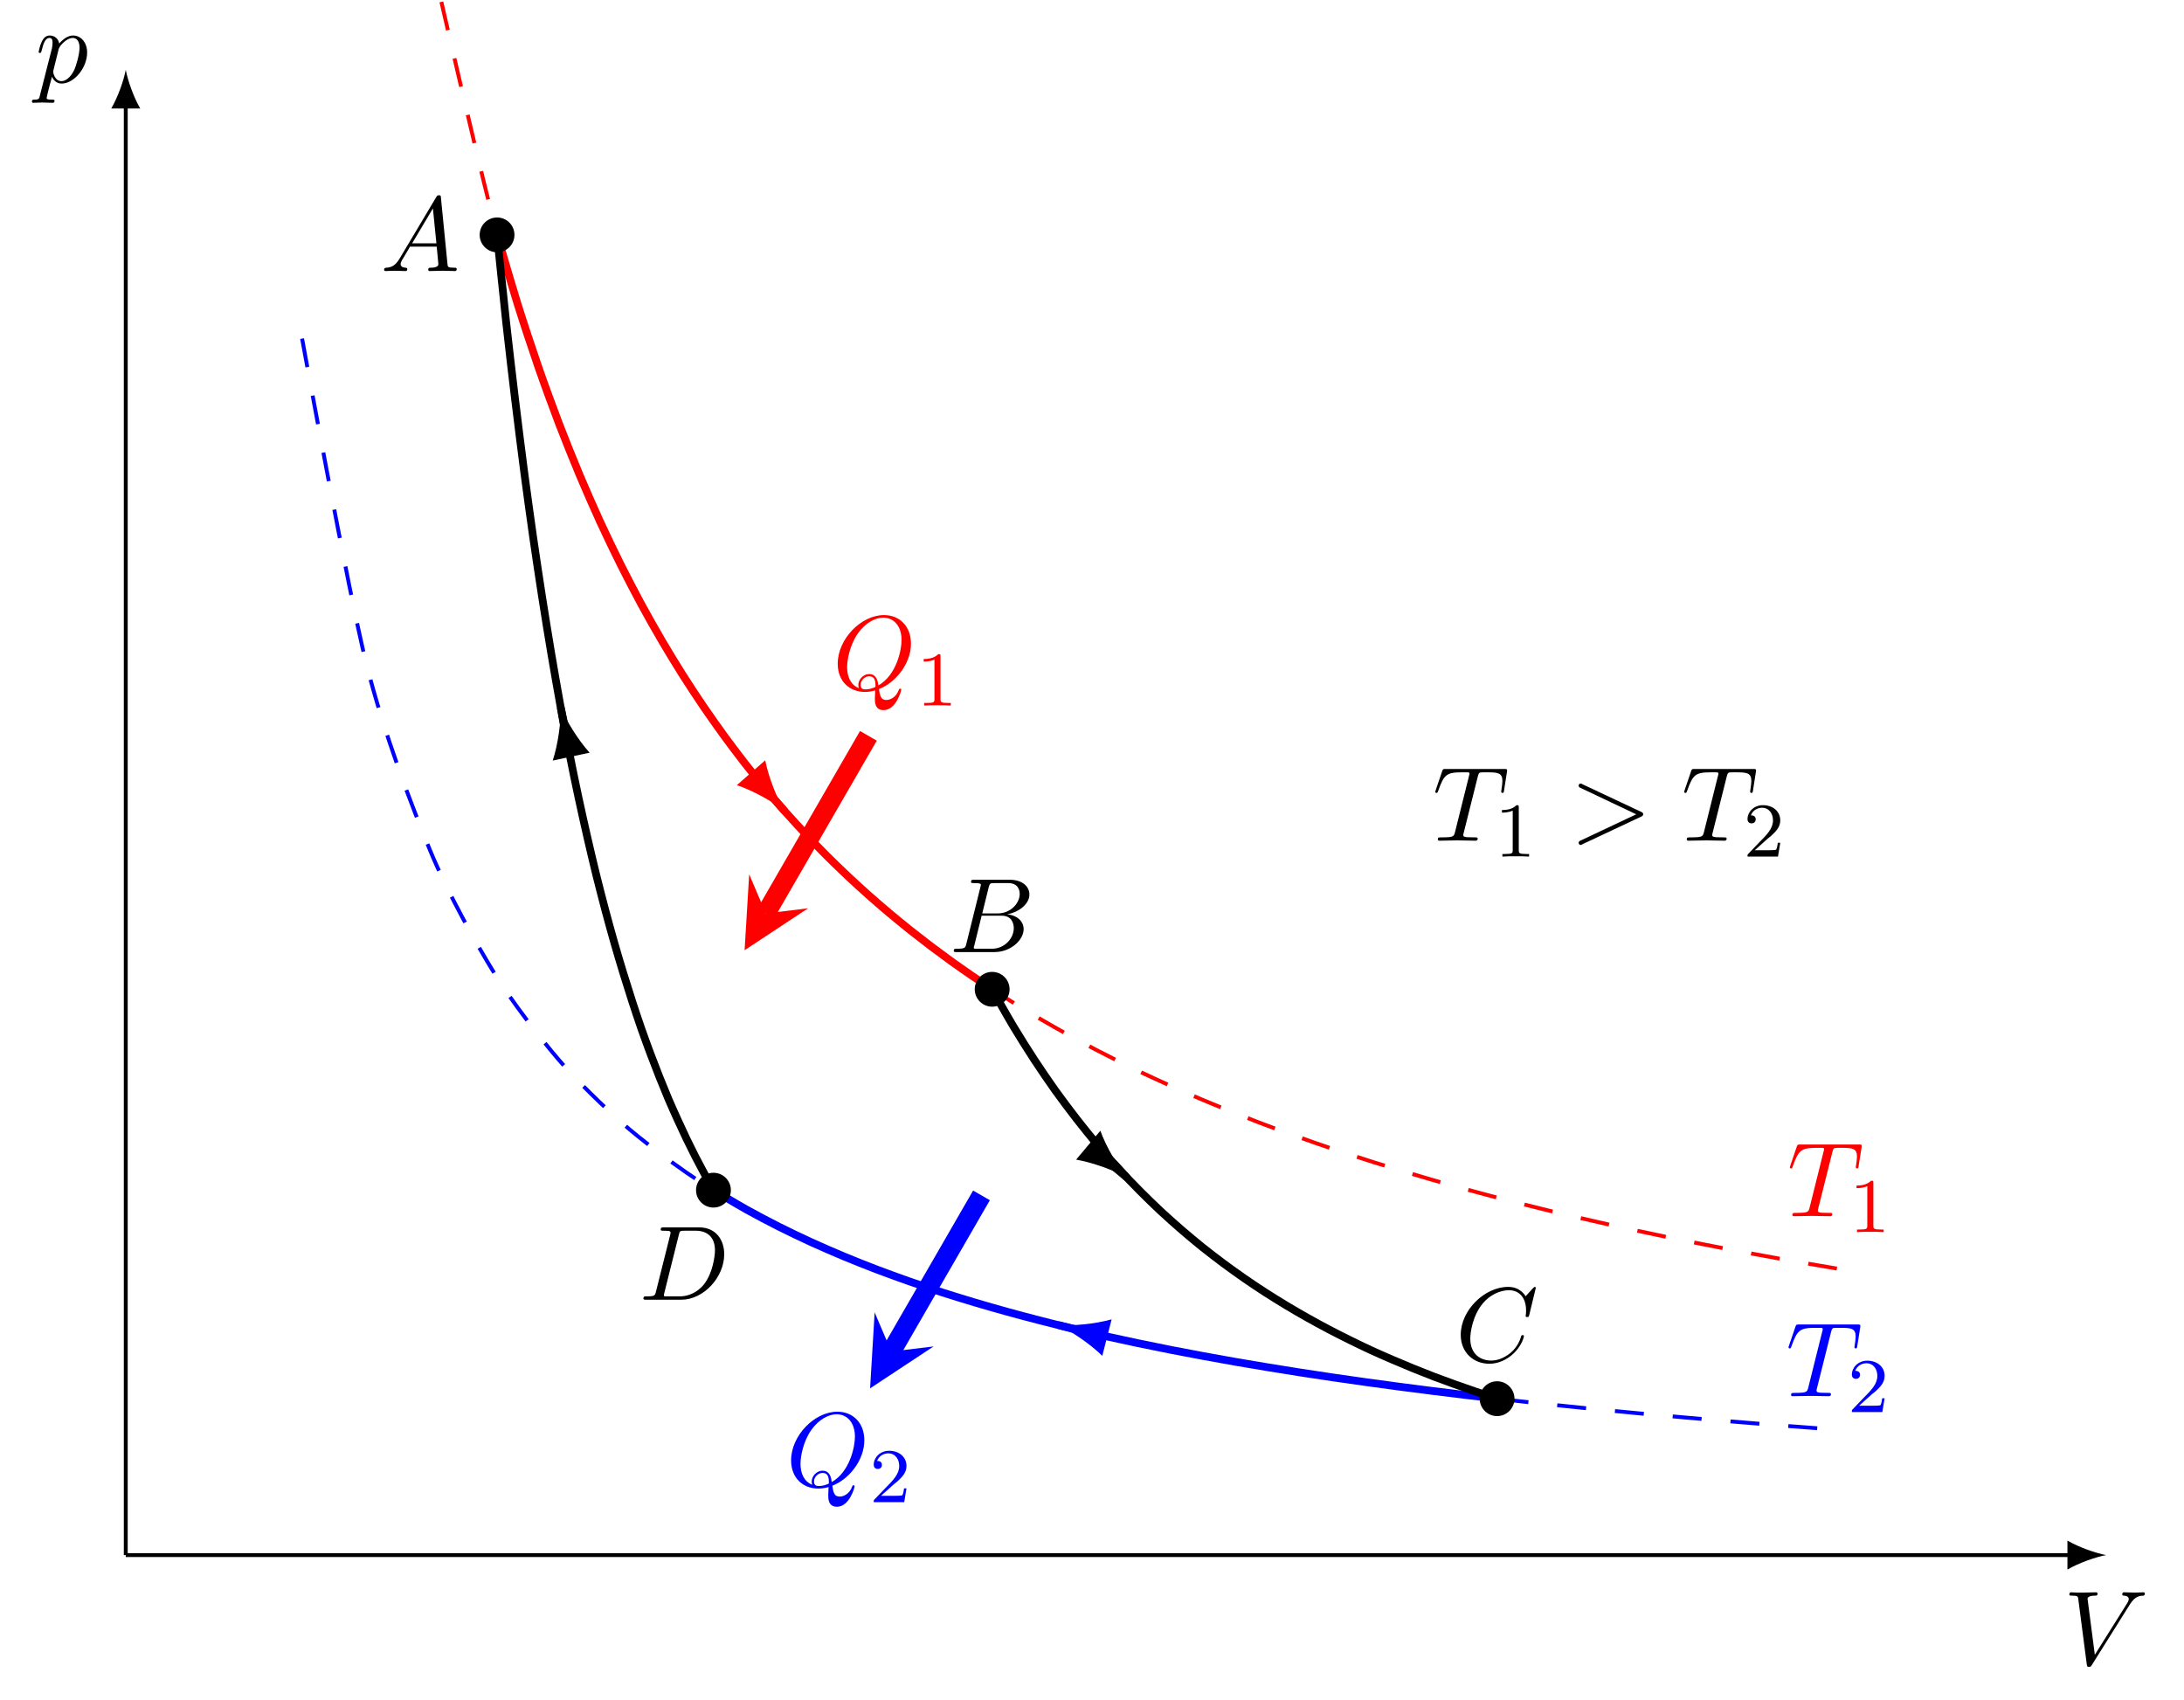
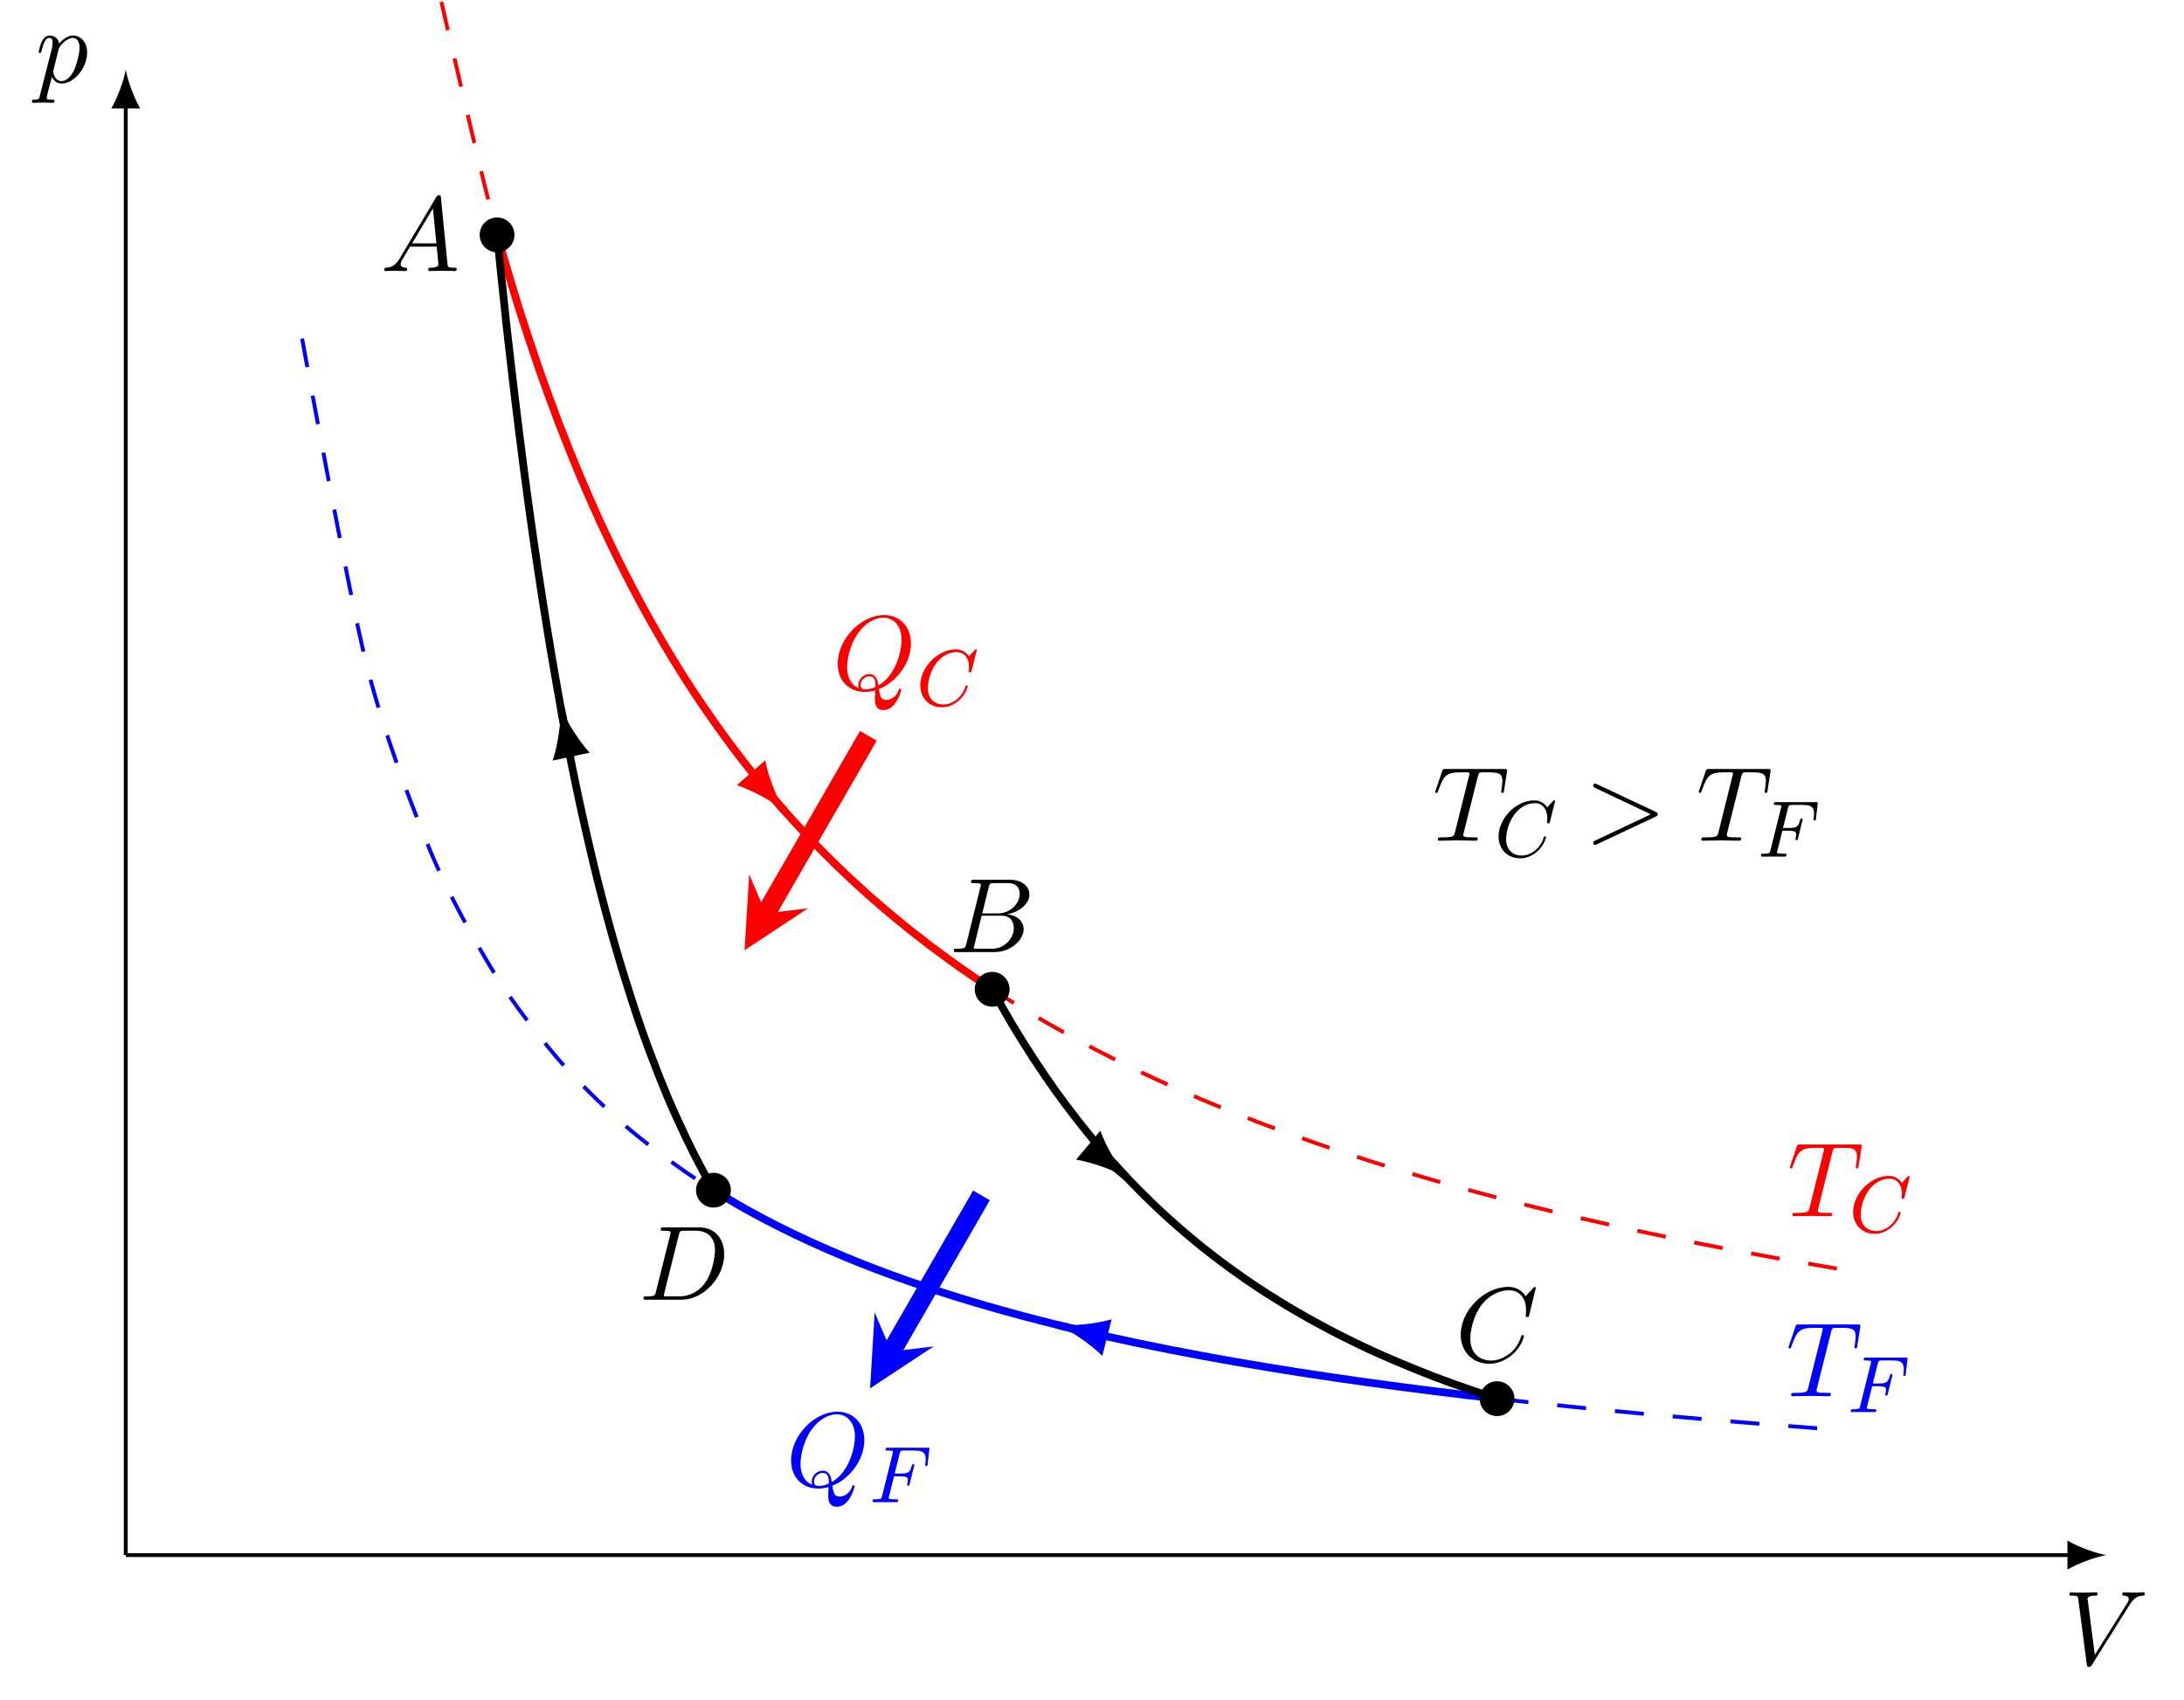
<svg xmlns="http://www.w3.org/2000/svg" xmlns:xlink="http://www.w3.org/1999/xlink" width="225.083pt" height="175.195pt" viewBox="0 0 225.083 175.195" version="1.1">
  <defs>
    <g>
      <symbol overflow="visible" id="glyph0-0">
        <path style="stroke:none;" d="" />
      </symbol>
      <symbol overflow="visible" id="glyph0-1">
        <path style="stroke:none;" d="M 8.391 -7.312 C 8.391 -7.406 8.328 -7.453 8.25 -7.453 C 7.969 -7.453 7.641 -7.422 7.344 -7.422 C 6.984 -7.422 6.625 -7.453 6.266 -7.453 C 6.203 -7.453 6.062 -7.453 6.062 -7.234 C 6.062 -7.125 6.156 -7.109 6.234 -7.109 C 6.531 -7.094 6.734 -6.984 6.734 -6.75 C 6.734 -6.594 6.578 -6.344 6.578 -6.344 L 3.234 -1.016 L 2.484 -6.781 C 2.484 -6.969 2.734 -7.109 3.234 -7.109 C 3.391 -7.109 3.516 -7.109 3.516 -7.328 C 3.516 -7.422 3.422 -7.453 3.359 -7.453 C 2.922 -7.453 2.453 -7.422 2 -7.422 C 1.812 -7.422 1.609 -7.422 1.406 -7.422 C 1.203 -7.422 1 -7.453 0.812 -7.453 C 0.734 -7.453 0.609 -7.453 0.609 -7.234 C 0.609 -7.109 0.703 -7.109 0.891 -7.109 C 1.5 -7.109 1.5 -7.016 1.531 -6.734 L 2.406 -0.016 C 2.438 0.203 2.469 0.234 2.625 0.234 C 2.797 0.234 2.828 0.188 2.922 0.047 L 6.844 -6.203 C 7.391 -7.062 7.844 -7.094 8.25 -7.109 C 8.375 -7.125 8.391 -7.312 8.391 -7.312 Z M 8.391 -7.312 " />
      </symbol>
      <symbol overflow="visible" id="glyph0-2">
        <path style="stroke:none;" d="M 5.344 -3.078 C 5.344 -4.094 4.719 -4.828 3.891 -4.828 C 3.344 -4.828 2.828 -4.422 2.469 -4 C 2.359 -4.594 1.891 -4.828 1.484 -4.828 C 0.984 -4.828 0.781 -4.391 0.672 -4.203 C 0.484 -3.828 0.344 -3.172 0.344 -3.141 C 0.344 -3.031 0.469 -3.031 0.469 -3.031 C 0.578 -3.031 0.594 -3.047 0.656 -3.281 C 0.844 -4.062 1.062 -4.578 1.453 -4.578 C 1.641 -4.578 1.781 -4.5 1.781 -4.078 C 1.781 -3.828 1.75 -3.703 1.719 -3.516 L 0.484 1.328 C 0.406 1.703 0.375 1.781 -0.094 1.781 C -0.234 1.781 -0.344 1.781 -0.344 1.984 C -0.344 2.078 -0.297 2.109 -0.203 2.109 C 0.094 2.109 0.406 2.078 0.703 2.078 C 1.062 2.078 1.438 2.109 1.781 2.109 C 1.844 2.109 1.984 2.109 1.984 1.891 C 1.984 1.781 1.875 1.781 1.719 1.781 C 1.172 1.781 1.172 1.703 1.172 1.609 C 1.172 1.469 1.641 -0.312 1.719 -0.578 C 1.859 -0.266 2.156 0.125 2.719 0.125 C 3.984 0.125 5.344 -1.469 5.344 -3.078 Z M 4 -1.25 C 3.625 -0.484 3.109 -0.125 2.703 -0.125 C 1.984 -0.125 1.844 -1.031 1.844 -1.094 C 1.844 -1.094 1.844 -1.141 1.875 -1.266 L 2.406 -3.406 C 2.484 -3.703 2.781 -4 2.984 -4.172 C 3.359 -4.5 3.672 -4.578 3.859 -4.578 C 4.297 -4.578 4.562 -4.203 4.562 -3.562 C 4.562 -2.906 4.203 -1.656 4 -1.25 Z M 4 -1.25 " />
      </symbol>
      <symbol overflow="visible" id="glyph0-3">
        <path style="stroke:none;" d="M 7.359 -5.188 L 7.656 -7.078 C 7.672 -7.125 7.672 -7.234 7.672 -7.266 C 7.672 -7.391 7.562 -7.391 7.391 -7.391 L 1.328 -7.391 C 1.062 -7.391 1.062 -7.375 0.984 -7.172 L 0.328 -5.25 C 0.312 -5.219 0.266 -5.047 0.266 -5.047 C 0.266 -4.984 0.312 -4.922 0.391 -4.922 C 0.5 -4.922 0.516 -4.984 0.578 -5.156 C 1.172 -6.844 1.453 -7.047 3.062 -7.047 L 3.484 -7.047 C 3.797 -7.047 3.797 -7 3.797 -6.922 C 3.797 -6.844 3.766 -6.719 3.75 -6.688 L 2.297 -0.859 C 2.188 -0.453 2.156 -0.344 1 -0.344 C 0.594 -0.344 0.531 -0.344 0.531 -0.125 C 0.531 0 0.656 0 0.719 0 C 1.016 0 1.312 -0.016 1.609 -0.016 L 2.547 -0.031 L 3.453 -0.016 C 3.766 -0.016 4.094 0 4.391 0 C 4.5 0 4.641 0 4.641 -0.219 C 4.641 -0.344 4.547 -0.344 4.266 -0.344 C 3.984 -0.344 3.844 -0.344 3.562 -0.359 C 3.25 -0.391 3.156 -0.422 3.156 -0.594 C 3.156 -0.594 3.156 -0.672 3.203 -0.828 L 4.656 -6.625 C 4.734 -6.922 4.781 -6.984 4.906 -7.031 C 5 -7.047 5.359 -7.047 5.594 -7.047 C 6.703 -7.047 7.188 -7 7.188 -6.156 C 7.188 -5.984 7.141 -5.562 7.094 -5.281 C 7.094 -5.234 7.062 -5.109 7.062 -5.078 C 7.062 -5 7.094 -4.922 7.203 -4.922 C 7.312 -4.922 7.344 -5.016 7.359 -5.188 Z M 7.359 -5.188 " />
      </symbol>
      <symbol overflow="visible" id="glyph0-4">
        <path style="stroke:none;" d="M 7.859 -0.219 C 7.859 -0.344 7.75 -0.344 7.609 -0.344 C 6.938 -0.344 6.938 -0.422 6.906 -0.734 L 6.234 -7.547 C 6.219 -7.766 6.219 -7.812 6.031 -7.812 C 5.859 -7.812 5.812 -7.734 5.75 -7.625 L 1.953 -1.25 C 1.516 -0.531 1.094 -0.375 0.609 -0.344 C 0.484 -0.328 0.375 -0.328 0.375 -0.125 C 0.375 -0.047 0.438 0 0.531 0 C 0.812 0 1.156 -0.031 1.469 -0.031 C 1.828 -0.031 2.203 0 2.547 0 C 2.625 0 2.766 0 2.766 -0.203 C 2.766 -0.328 2.656 -0.344 2.578 -0.344 C 2.328 -0.359 2.078 -0.453 2.078 -0.719 C 2.078 -0.844 2.141 -0.969 2.219 -1.125 C 2.297 -1.25 2.312 -1.25 3.047 -2.516 L 5.797 -2.516 C 5.812 -2.297 5.969 -0.812 5.969 -0.703 C 5.969 -0.375 5.406 -0.344 5.188 -0.344 C 5.031 -0.344 4.922 -0.344 4.922 -0.125 C 4.922 0 5.078 0 5.078 0 C 5.516 0 5.984 -0.031 6.438 -0.031 C 6.703 -0.031 7.391 0 7.672 0 C 7.734 0 7.859 0 7.859 -0.219 Z M 5.766 -2.859 L 3.266 -2.859 L 5.406 -6.453 Z M 5.766 -2.859 " />
      </symbol>
      <symbol overflow="visible" id="glyph0-5">
        <path style="stroke:none;" d="M 7.656 -2.359 C 7.656 -3.141 7.031 -3.781 5.969 -3.891 C 7.094 -4.094 8.25 -4.906 8.25 -5.938 C 8.25 -6.75 7.531 -7.453 6.219 -7.453 L 2.547 -7.453 C 2.344 -7.453 2.234 -7.453 2.234 -7.234 C 2.234 -7.109 2.328 -7.109 2.547 -7.109 C 2.547 -7.109 2.766 -7.109 2.953 -7.094 C 3.156 -7.062 3.25 -7.062 3.25 -6.922 C 3.25 -6.875 3.234 -6.844 3.203 -6.703 L 1.75 -0.844 C 1.641 -0.422 1.609 -0.344 0.75 -0.344 C 0.562 -0.344 0.453 -0.344 0.453 -0.125 C 0.453 0 0.562 0 0.75 0 L 4.641 0 C 6.375 0 7.656 -1.281 7.656 -2.359 Z M 7.25 -5.984 C 7.25 -5.031 6.312 -3.984 4.984 -3.984 L 3.391 -3.984 L 4.062 -6.703 C 4.172 -7.078 4.188 -7.109 4.656 -7.109 L 6.062 -7.109 C 7.031 -7.109 7.25 -6.469 7.25 -5.984 Z M 6.641 -2.469 C 6.641 -1.391 5.672 -0.344 4.391 -0.344 L 2.906 -0.344 C 2.75 -0.344 2.719 -0.344 2.656 -0.344 C 2.547 -0.359 2.516 -0.375 2.516 -0.453 C 2.516 -0.484 2.516 -0.516 2.578 -0.703 L 3.328 -3.75 L 5.391 -3.75 C 6.438 -3.75 6.641 -2.938 6.641 -2.469 Z M 6.641 -2.469 " />
      </symbol>
      <symbol overflow="visible" id="glyph0-6">
        <path style="stroke:none;" d="M 7.062 -2.625 C 7.062 -2.719 6.922 -2.719 6.922 -2.719 C 6.859 -2.719 6.812 -2.703 6.781 -2.625 C 6.688 -2.297 6.438 -1.531 5.688 -0.891 C 4.922 -0.281 4.25 -0.094 3.672 -0.094 C 2.688 -0.094 1.531 -0.672 1.531 -2.359 C 1.531 -2.984 1.766 -4.75 2.859 -6.031 C 3.516 -6.812 4.547 -7.344 5.516 -7.344 C 6.625 -7.344 7.281 -6.516 7.281 -5.25 C 7.281 -4.812 7.234 -4.797 7.234 -4.688 C 7.234 -4.578 7.359 -4.578 7.406 -4.578 C 7.547 -4.578 7.547 -4.609 7.609 -4.797 L 8.281 -7.578 C 8.281 -7.609 8.266 -7.688 8.172 -7.688 C 8.141 -7.688 8.125 -7.672 8 -7.562 L 7.234 -6.719 C 7.141 -6.875 6.641 -7.688 5.438 -7.688 C 3 -7.688 0.547 -5.281 0.547 -2.75 C 0.547 -0.953 1.828 0.234 3.5 0.234 C 4.453 0.234 5.281 -0.203 5.859 -0.703 C 6.875 -1.594 7.062 -2.578 7.062 -2.625 Z M 7.062 -2.625 " />
      </symbol>
      <symbol overflow="visible" id="glyph0-7">
        <path style="stroke:none;" d="M 8.766 -4.688 C 8.766 -6.234 7.844 -7.453 6.203 -7.453 L 2.547 -7.453 C 2.328 -7.453 2.219 -7.453 2.219 -7.234 C 2.219 -7.109 2.312 -7.109 2.531 -7.109 C 2.672 -7.109 2.875 -7.094 3 -7.094 C 3.172 -7.062 3.234 -7.031 3.234 -6.922 C 3.234 -6.875 3.234 -6.844 3.203 -6.703 L 1.734 -0.844 C 1.625 -0.422 1.609 -0.344 0.734 -0.344 C 0.562 -0.344 0.438 -0.344 0.438 -0.125 C 0.438 0 0.531 0 0.734 0 L 4.359 0 C 6.625 0 8.766 -2.297 8.766 -4.688 Z M 7.812 -5.094 C 7.812 -4.562 7.609 -2.766 6.672 -1.578 C 6.359 -1.172 5.5 -0.344 4.156 -0.344 L 2.922 -0.344 C 2.766 -0.344 2.75 -0.344 2.688 -0.344 C 2.578 -0.359 2.547 -0.375 2.547 -0.453 C 2.547 -0.484 2.547 -0.516 2.594 -0.703 L 4.094 -6.703 C 4.188 -7.078 4.203 -7.109 4.672 -7.109 L 5.844 -7.109 C 6.922 -7.109 7.812 -6.531 7.812 -5.094 Z M 7.812 -5.094 " />
      </symbol>
      <symbol overflow="visible" id="glyph0-8">
        <path style="stroke:none;" d="M 7.078 0 C 7.078 -0.078 7 -0.109 6.953 -0.109 C 6.875 -0.109 6.844 -0.047 6.828 0.016 C 6.562 0.781 5.938 1.062 5.547 1.062 C 5.047 1.062 4.891 0.766 4.781 -0.062 C 6.469 -0.703 8.078 -2.656 8.078 -4.75 C 8.078 -6.516 6.922 -7.688 5.297 -7.688 C 2.938 -7.688 0.531 -5.219 0.531 -2.672 C 0.531 -0.859 1.75 0.234 3.328 0.234 C 3.594 0.234 3.969 0.203 4.391 0.078 C 4.359 0.75 4.359 0.781 4.359 0.922 C 4.359 1.266 4.359 2.109 5.25 2.109 C 6.547 2.109 7.078 0.125 7.078 0 Z M 7.109 -5.109 C 7.109 -4.016 6.547 -1.469 4.719 -0.438 C 4.672 -0.812 4.562 -1.609 3.766 -1.609 C 3.188 -1.609 2.656 -1.062 2.656 -0.5 C 2.656 -0.281 2.719 -0.156 2.719 -0.156 C 1.859 -0.484 1.5 -1.344 1.5 -2.328 C 1.5 -3.078 1.781 -4.625 2.609 -5.797 C 3.406 -6.922 4.422 -7.422 5.219 -7.422 C 6.312 -7.422 7.109 -6.562 7.109 -5.109 Z M 4.422 -0.453 C 4.422 -0.281 4.422 -0.266 4.312 -0.234 C 4.031 -0.109 3.703 -0.031 3.391 -0.031 C 3.234 -0.031 2.891 -0.031 2.891 -0.5 C 2.891 -0.938 3.297 -1.375 3.766 -1.375 C 4.219 -1.375 4.422 -1.109 4.422 -0.453 Z M 4.422 -0.453 " />
      </symbol>
      <symbol overflow="visible" id="glyph0-9">
        <path style="stroke:none;" d="M 7.562 -2.719 C 7.562 -2.859 7.484 -2.906 7.359 -2.969 L 1.312 -5.812 C 1.172 -5.891 1.156 -5.891 1.125 -5.891 C 1 -5.891 0.906 -5.797 0.906 -5.672 C 0.906 -5.578 0.953 -5.5 1.109 -5.438 L 6.844 -2.719 L 1.109 -0.016 C 0.953 0.047 0.906 0.125 0.906 0.219 C 0.906 0.344 1 0.438 1.125 0.438 C 1.156 0.438 1.172 0.438 1.312 0.359 L 7.359 -2.484 C 7.484 -2.547 7.562 -2.594 7.562 -2.719 Z M 7.562 -2.719 " />
      </symbol>
      <symbol overflow="visible" id="glyph1-0">
        <path style="stroke:none;" d="" />
      </symbol>
      <symbol overflow="visible" id="glyph1-1">
        <path style="stroke:none;" d="M 3.562 0 L 3.562 -0.266 L 3.281 -0.266 C 2.531 -0.266 2.5 -0.359 2.5 -0.656 L 2.5 -5.078 C 2.5 -5.297 2.484 -5.297 2.266 -5.297 C 1.938 -4.984 1.516 -4.797 0.766 -4.797 L 0.766 -4.531 C 0.984 -4.531 1.406 -4.531 1.875 -4.734 L 1.875 -0.656 C 1.875 -0.359 1.844 -0.266 1.094 -0.266 L 0.812 -0.266 L 0.812 0 C 1.141 -0.031 1.828 -0.031 2.188 -0.031 C 2.547 -0.031 3.234 -0.031 3.562 0 Z M 3.562 0 " />
      </symbol>
      <symbol overflow="visible" id="glyph1-2">
        <path style="stroke:none;" d="M 3.797 -1.422 L 3.547 -1.422 C 3.531 -1.266 3.469 -0.875 3.375 -0.719 C 3.328 -0.656 2.719 -0.656 2.594 -0.656 L 1.172 -0.656 L 2.25 -1.625 C 2.375 -1.75 2.703 -2.016 2.844 -2.125 C 3.328 -2.578 3.797 -3.016 3.797 -3.734 C 3.797 -4.688 3 -5.297 2.016 -5.297 C 1.047 -5.297 0.422 -4.578 0.422 -3.859 C 0.422 -3.469 0.734 -3.422 0.844 -3.422 C 1.016 -3.422 1.266 -3.531 1.266 -3.844 C 1.266 -4.25 0.859 -4.25 0.766 -4.25 C 1 -4.844 1.531 -5.031 1.922 -5.031 C 2.656 -5.031 3.047 -4.406 3.047 -3.734 C 3.047 -2.906 2.469 -2.297 1.516 -1.344 L 0.516 -0.297 C 0.422 -0.219 0.422 -0.203 0.422 0 L 3.562 0 Z M 3.797 -1.422 " />
      </symbol>
+       <symbol overflow="visible" id="glyph1-C">
+         <path style="stroke:none;" d="M1.2 -1.773Q1.2 -1.28 1.39 -0.905Q1.581 -0.53 1.944 -0.319Q2.307 -0.108 2.8 -0.108Q3.318 -0.108 3.797 -0.373Q4.277 -0.638 4.615 -1.081Q4.954 -1.524 5.079 -2.022Q5.095 -2.07 5.143 -2.07H5.243Q5.275 -2.07 5.295 -2.048Q5.316 -2.026 5.316 -1.998Q5.316 -1.99 5.308 -1.974Q5.167 -1.404 4.764 -0.905Q4.361 -0.405 3.799 -0.112Q3.237 0.181 2.644 0.181Q2.002 0.181 1.492 -0.108Q0.983 -0.397 0.7 -0.911Q0.417 -1.424 0.417 -2.07Q0.417 -2.76 0.726 -3.436Q1.035 -4.112 1.557 -4.64Q2.078 -5.167 2.746 -5.48Q3.414 -5.793 4.1 -5.793Q4.373 -5.793 4.622 -5.711Q4.87 -5.628 5.083 -5.46Q5.295 -5.291 5.432 -5.071L6.082 -5.777Q6.082 -5.793 6.122 -5.793H6.17Q6.202 -5.793 6.222 -5.765Q6.242 -5.737 6.242 -5.709L5.685 -3.49Q5.685 -3.434 5.62 -3.434H5.472Q5.408 -3.434 5.408 -3.526Q5.44 -3.707 5.44 -3.96Q5.44 -4.361 5.304 -4.716Q5.167 -5.071 4.88 -5.287Q4.593 -5.504 4.18 -5.504Q3.51 -5.504 2.953 -5.167Q2.395 -4.83 2.008 -4.283Q1.621 -3.735 1.41 -3.067Q1.2 -2.399 1.2 -1.773Z" />
+       </symbol>
+       <symbol overflow="visible" id="glyph1-F">
+         <path style="stroke:none;" d="M0.385 0.0Q0.305 0.0 0.305 -0.108Q0.309 -0.128 0.321 -0.179Q0.333 -0.229 0.355 -0.259Q0.377 -0.289 0.409 -0.289Q0.911 -0.289 1.107 -0.345Q1.216 -0.381 1.264 -0.566L2.391 -5.079Q2.407 -5.159 2.407 -5.191Q2.407 -5.279 2.307 -5.291Q2.154 -5.324 1.717 -5.324Q1.637 -5.324 1.637 -5.432Q1.641 -5.452 1.653 -5.502Q1.665 -5.552 1.687 -5.582Q1.709 -5.612 1.741 -5.612H6.082Q6.162 -5.612 6.162 -5.504L5.965 -3.803Q5.965 -3.779 5.937 -3.755Q5.909 -3.731 5.881 -3.731H5.809Q5.725 -3.731 5.725 -3.835Q5.777 -4.208 5.777 -4.445Q5.777 -4.854 5.6 -5.047Q5.424 -5.239 5.155 -5.281Q4.886 -5.324 4.413 -5.324H3.534Q3.31 -5.324 3.237 -5.285Q3.165 -5.247 3.105 -5.043L2.58 -2.949H3.197Q3.502 -2.949 3.691 -2.981Q3.879 -3.013 4.004 -3.105Q4.128 -3.197 4.21 -3.372Q4.293 -3.546 4.361 -3.835Q4.385 -3.911 4.445 -3.911H4.517Q4.601 -3.911 4.601 -3.803L4.1 -1.773Q4.064 -1.701 4.016 -1.701H3.944Q3.863 -1.701 3.863 -1.809Q3.883 -1.894 3.895 -1.95Q3.907 -2.006 3.925 -2.112Q3.944 -2.218 3.944 -2.299Q3.944 -2.535 3.735 -2.6Q3.526 -2.664 3.189 -2.664H2.515L1.982 -0.534Q1.962 -0.453 1.962 -0.453Q1.962 -0.357 2.022 -0.345Q2.235 -0.289 2.86 -0.289Q2.941 -0.289 2.941 -0.181Q2.913 -0.064 2.896 -0.032Q2.88 0.0 2.8 0.0Z" />
+       </symbol>
    </g>
  </defs>
  <g id="surface1">
    <path style="fill:none;stroke-width:0.399;stroke-linecap:butt;stroke-linejoin:miter;stroke:rgb(0%,0%,0%);stroke-opacity:1;stroke-miterlimit:10;" d="M 0.001 -0.001 L 200.509 -0.001 " transform="matrix(1,0,0,-1,12.96,160.269)" />
    <path style=" stroke:none;fill-rule:nonzero;fill:rgb(0%,0%,0%);fill-opacity:1;" d="M 217.055 160.27 C 215.992 160.07 214.266 159.473 213.07 158.773 L 213.07 161.762 C 214.266 161.066 215.992 160.469 217.055 160.27 " />
    <g style="fill:rgb(0%,0%,0%);fill-opacity:1;">
      <use xlink:href="#glyph0-1" x="212.659" y="171.559" />
    </g>
    <path style="fill:none;stroke-width:0.399;stroke-linecap:butt;stroke-linejoin:miter;stroke:rgb(0%,0%,0%);stroke-opacity:1;stroke-miterlimit:10;" d="M 0.001 -0.001 L 0.001 149.484 " transform="matrix(1,0,0,-1,12.96,160.269)" />
    <path style=" stroke:none;fill-rule:nonzero;fill:rgb(0%,0%,0%);fill-opacity:1;" d="M 12.961 7.199 C 12.762 8.262 12.164 9.988 11.465 11.184 L 14.453 11.184 C 13.758 9.988 13.16 8.262 12.961 7.199 " />
    <g style="fill:rgb(0%,0%,0%);fill-opacity:1;">
      <use xlink:href="#glyph0-2" x="3.636" y="8.487" />
    </g>
    <path style="fill:none;stroke-width:0.399;stroke-linecap:butt;stroke-linejoin:miter;stroke:rgb(100%,0%,0%);stroke-opacity:1;stroke-dasharray:2.989,2.989;stroke-miterlimit:10;" d="M 32.528 160.074 C 32.528 160.074 36.872 141.101 38.54 135.105 C 40.208 129.113 42.88 121.335 44.548 116.878 C 46.216 112.421 48.892 106.429 50.56 102.98 C 52.227 99.535 54.903 94.789 56.571 92.042 C 58.239 89.296 60.915 85.437 62.583 83.199 C 64.251 80.96 66.927 77.769 68.595 75.91 C 70.263 74.05 72.935 71.363 74.603 69.792 C 76.27 68.222 78.946 65.933 80.614 64.589 C 82.282 63.246 84.958 61.273 86.626 60.109 C 88.294 58.945 90.97 57.222 92.638 56.206 C 94.306 55.191 96.981 53.679 98.649 52.785 C 100.317 51.886 102.989 50.546 104.657 49.749 C 106.325 48.956 109.001 47.761 110.669 47.05 C 112.337 46.339 115.013 45.265 116.681 44.624 C 118.349 43.984 121.024 43.019 122.692 42.441 C 124.36 41.859 127.036 40.984 128.704 40.456 C 130.372 39.933 133.044 39.132 134.712 38.652 C 136.38 38.171 139.056 37.441 140.724 36.999 C 142.392 36.562 145.067 35.89 146.735 35.484 C 148.403 35.081 151.079 34.46 152.747 34.089 C 154.415 33.714 157.087 33.144 158.755 32.796 C 160.427 32.453 163.099 31.921 164.767 31.601 C 166.435 31.281 169.11 30.789 170.778 30.488 C 172.446 30.191 176.79 29.453 176.79 29.453 " transform="matrix(1,0,0,-1,12.96,160.269)" />
    <g style="fill:rgb(100%,0%,0%);fill-opacity:1;">
      <use xlink:href="#glyph0-3" x="184.193" y="125.345" />
    </g>
    <g style="fill:rgb(100%,0%,0%);fill-opacity:1;">
-       <use xlink:href="#glyph1-1" x="190.568" y="126.982" />
+       <use xlink:href="#glyph1-C" x="190.568" y="126.982" />
    </g>
    <path style="fill:none;stroke-width:0.399;stroke-linecap:butt;stroke-linejoin:miter;stroke:rgb(0%,0%,100%);stroke-opacity:1;stroke-dasharray:2.989,2.989;stroke-miterlimit:10;" d="M 18.173 125.374 C 18.173 125.374 22.942 99.265 24.774 91.945 C 26.606 84.621 29.544 77.035 31.376 72.601 C 33.212 68.164 36.149 62.96 37.981 59.976 C 39.813 56.992 42.751 53.242 44.583 51.097 C 46.415 48.949 49.356 46.124 51.188 44.503 C 53.02 42.882 55.958 40.683 57.79 39.417 C 59.622 38.152 62.563 36.394 64.395 35.374 C 66.228 34.359 69.165 32.921 70.997 32.085 C 72.829 31.249 75.77 30.054 77.603 29.355 C 79.435 28.656 82.372 27.644 84.204 27.054 C 86.036 26.46 88.978 25.593 90.81 25.085 C 92.642 24.578 95.579 23.828 97.411 23.386 C 99.243 22.945 102.181 22.289 104.017 21.902 C 105.849 21.511 108.786 20.937 110.618 20.593 C 112.45 20.249 115.388 19.738 117.22 19.433 C 119.056 19.128 121.993 18.671 123.825 18.398 C 125.657 18.124 128.595 17.71 130.427 17.464 C 132.263 17.218 135.2 16.847 137.032 16.624 C 138.864 16.402 141.802 16.062 143.634 15.859 C 145.466 15.656 148.407 15.347 150.239 15.164 C 152.071 14.976 155.009 14.695 156.841 14.523 C 158.673 14.355 161.614 14.093 163.446 13.937 C 165.278 13.781 168.216 13.542 170.048 13.398 C 171.88 13.253 176.653 12.894 176.653 12.894 " transform="matrix(1,0,0,-1,12.96,160.269)" />
    <g style="fill:rgb(0%,0%,100%);fill-opacity:1;">
      <use xlink:href="#glyph0-3" x="184.056" y="143.895" />
    </g>
    <g style="fill:rgb(0%,0%,100%);fill-opacity:1;">
-       <use xlink:href="#glyph1-2" x="190.431" y="145.531" />
+       <use xlink:href="#glyph1-F" x="190.431" y="145.531" />
    </g>
    <path style="fill:none;stroke-width:0.797;stroke-linecap:butt;stroke-linejoin:miter;stroke:rgb(100%,0%,0%);stroke-opacity:1;stroke-miterlimit:10;" d="M 38.267 136.062 C 38.267 136.062 39.806 130.789 40.395 128.902 C 40.985 127.015 41.931 124.16 42.52 122.457 C 43.11 120.753 44.056 118.171 44.645 116.624 C 45.235 115.082 46.181 112.734 46.77 111.328 C 47.36 109.917 48.306 107.773 48.895 106.484 C 49.485 105.199 50.435 103.23 51.024 102.046 C 51.614 100.867 52.56 99.054 53.149 97.964 C 53.739 96.878 54.685 95.203 55.274 94.199 C 55.864 93.191 56.81 91.644 57.399 90.71 C 57.989 89.777 58.938 88.339 59.528 87.472 C 60.118 86.605 61.063 85.265 61.653 84.457 C 62.243 83.648 63.188 82.394 63.778 81.64 C 64.368 80.882 65.313 79.714 65.903 79.007 C 66.493 78.3 67.438 77.203 68.028 76.539 C 68.618 75.874 69.567 74.843 70.157 74.218 C 70.747 73.593 71.692 72.624 72.282 72.035 C 72.872 71.445 73.817 70.535 74.407 69.98 C 74.997 69.421 75.942 68.558 76.532 68.035 C 77.122 67.507 78.071 66.691 78.661 66.195 C 79.251 65.699 80.196 64.925 80.786 64.453 C 81.376 63.984 82.321 63.249 82.911 62.8 C 83.501 62.355 84.446 61.656 85.036 61.23 C 85.626 60.804 86.571 60.144 87.161 59.738 C 87.751 59.331 89.29 58.316 89.29 58.316 " transform="matrix(1,0,0,-1,12.96,160.269)" />
    <path style="fill:none;stroke-width:0.797;stroke-linecap:butt;stroke-linejoin:miter;stroke:rgb(0%,0%,100%);stroke-opacity:1;stroke-miterlimit:10;" d="M 141.329 16.117 C 141.329 16.117 138.895 16.402 137.962 16.511 C 137.028 16.624 135.532 16.808 134.599 16.925 C 133.665 17.042 132.165 17.234 131.231 17.359 C 130.298 17.484 128.802 17.683 127.868 17.816 C 126.935 17.945 125.438 18.16 124.505 18.296 C 123.571 18.433 122.071 18.66 121.138 18.804 C 120.204 18.949 118.708 19.187 117.774 19.343 C 116.841 19.496 115.341 19.749 114.407 19.91 C 113.474 20.074 111.978 20.343 111.044 20.515 C 110.11 20.687 108.61 20.972 107.677 21.156 C 106.743 21.339 105.247 21.644 104.313 21.839 C 103.38 22.035 101.884 22.359 100.95 22.566 C 100.017 22.777 98.517 23.121 97.583 23.343 C 96.649 23.566 95.153 23.937 94.22 24.179 C 93.286 24.417 91.786 24.816 90.853 25.074 C 89.919 25.331 88.423 25.761 87.489 26.039 C 86.556 26.316 85.056 26.777 84.122 27.078 C 83.188 27.378 81.692 27.882 80.759 28.206 C 79.825 28.535 78.329 29.078 77.395 29.433 C 76.462 29.789 74.962 30.382 74.028 30.773 C 73.095 31.16 71.599 31.812 70.665 32.238 C 69.731 32.664 68.231 33.378 67.298 33.851 C 66.364 34.32 64.868 35.109 63.935 35.632 C 63.001 36.152 60.567 37.609 60.567 37.609 " transform="matrix(1,0,0,-1,12.96,160.269)" />
    <path style="fill:none;stroke-width:0.797;stroke-linecap:butt;stroke-linejoin:miter;stroke:rgb(0%,0%,0%);stroke-opacity:1;stroke-miterlimit:10;" d="M 38.267 136.062 C 38.267 136.062 38.938 129.48 39.196 127.128 C 39.454 124.773 39.868 121.242 40.126 119.097 C 40.384 116.953 40.798 113.648 41.056 111.679 C 41.313 109.71 41.727 106.714 41.985 104.914 C 42.243 103.113 42.657 100.367 42.915 98.71 C 43.173 97.05 43.587 94.496 43.845 92.964 C 44.102 91.433 44.513 89.089 44.77 87.671 C 45.032 86.253 45.442 84.058 45.7 82.746 C 45.958 81.433 46.372 79.421 46.63 78.214 C 46.888 77.003 47.302 75.148 47.56 74.023 C 47.817 72.894 48.231 71.148 48.489 70.101 C 48.747 69.054 49.161 67.453 49.419 66.484 C 49.677 65.511 50.091 64.007 50.349 63.105 C 50.606 62.203 51.02 60.82 51.278 59.976 C 51.536 59.132 51.95 57.816 52.208 57.023 C 52.466 56.23 52.876 54.999 53.134 54.261 C 53.392 53.523 53.806 52.39 54.063 51.703 C 54.321 51.011 54.735 49.941 54.993 49.292 C 55.251 48.644 55.665 47.628 55.923 47.019 C 56.181 46.414 56.595 45.492 56.852 44.925 C 57.11 44.355 57.524 43.46 57.782 42.925 C 58.04 42.386 58.454 41.55 58.712 41.046 C 58.97 40.542 59.384 39.765 59.642 39.289 C 59.899 38.812 60.567 37.617 60.567 37.617 " transform="matrix(1,0,0,-1,12.96,160.269)" />
    <path style="fill:none;stroke-width:0.797;stroke-linecap:butt;stroke-linejoin:miter;stroke:rgb(0%,0%,0%);stroke-opacity:1;stroke-miterlimit:10;" d="M 89.29 58.312 C 89.29 58.312 90.856 55.531 91.458 54.523 C 92.06 53.519 93.024 51.984 93.626 51.066 C 94.228 50.144 95.192 48.734 95.794 47.89 C 96.395 47.05 97.36 45.769 97.962 44.992 C 98.563 44.218 99.528 43.019 100.13 42.304 C 100.731 41.589 101.696 40.499 102.298 39.843 C 102.899 39.187 103.864 38.187 104.466 37.581 C 105.067 36.972 106.032 36.035 106.634 35.472 C 107.235 34.914 108.2 34.05 108.802 33.531 C 109.403 33.011 110.368 32.206 110.97 31.722 C 111.571 31.242 112.536 30.503 113.138 30.054 C 113.739 29.609 114.704 28.914 115.306 28.499 C 115.907 28.081 116.872 27.437 117.474 27.05 C 118.075 26.664 119.04 26.066 119.642 25.703 C 120.243 25.343 121.208 24.781 121.81 24.445 C 122.411 24.105 123.376 23.581 123.978 23.265 C 124.579 22.949 125.544 22.46 126.145 22.164 C 126.747 21.867 127.712 21.402 128.313 21.124 C 128.915 20.847 129.88 20.421 130.481 20.164 C 131.083 19.902 132.048 19.499 132.649 19.253 C 133.251 19.007 134.216 18.624 134.817 18.394 C 135.419 18.167 136.384 17.812 136.985 17.597 C 137.587 17.382 138.552 17.042 139.153 16.839 C 139.755 16.632 141.321 16.128 141.321 16.128 " transform="matrix(1,0,0,-1,12.96,160.269)" />
    <path style="fill:none;stroke-width:0.797;stroke-linecap:butt;stroke-linejoin:miter;stroke:rgb(100%,0%,0%);stroke-opacity:1;stroke-miterlimit:10;" d="M 66.97 77.749 C 66.97 77.749 66.997 77.718 67.005 77.707 C 67.017 77.695 67.032 77.675 67.044 77.664 C 67.052 77.652 67.071 77.632 67.079 77.621 C 67.091 77.609 67.106 77.593 67.118 77.578 C 67.126 77.566 67.142 77.55 67.153 77.539 C 67.165 77.527 67.181 77.507 67.192 77.492 C 67.2 77.48 67.216 77.464 67.228 77.453 C 67.239 77.441 67.255 77.421 67.267 77.41 C 67.274 77.398 67.29 77.378 67.302 77.367 C 67.313 77.355 67.329 77.335 67.337 77.324 C 67.349 77.312 67.364 77.292 67.376 77.281 C 67.388 77.269 67.403 77.249 67.411 77.238 C 67.423 77.226 67.438 77.21 67.45 77.199 C 67.458 77.187 67.478 77.167 67.485 77.156 C 67.497 77.144 67.513 77.124 67.524 77.113 C 67.532 77.101 67.552 77.082 67.56 77.07 C 67.571 77.058 67.587 77.039 67.599 77.027 C 67.606 77.015 67.626 76.996 67.634 76.984 C 67.645 76.972 67.661 76.957 67.673 76.945 C 67.681 76.933 67.7 76.914 67.708 76.902 C 67.72 76.89 67.735 76.871 67.747 76.859 C 67.755 76.847 67.77 76.828 67.782 76.816 C 67.794 76.804 67.81 76.789 67.821 76.777 C 67.829 76.765 67.856 76.734 64.782 80.242 " transform="matrix(1,0,0,-1,12.96,160.269)" />
    <path style=" stroke:none;fill-rule:nonzero;fill:rgb(100%,0%,0%);fill-opacity:1;" d="M 80.816 83.535 C 80.102 82.324 79.207 80.125 78.863 78.359 L 75.941 80.918 C 77.648 81.492 79.711 82.668 80.816 83.535 " />
    <path style="fill:none;stroke-width:0.797;stroke-linecap:butt;stroke-linejoin:miter;stroke:rgb(0%,0%,100%);stroke-opacity:1;stroke-miterlimit:10;" d="M 98.931 23.027 C 98.931 23.027 98.845 23.046 98.81 23.054 C 98.778 23.062 98.728 23.074 98.692 23.081 C 98.661 23.089 98.61 23.101 98.575 23.109 C 98.544 23.117 98.493 23.128 98.458 23.136 C 98.427 23.144 98.372 23.16 98.341 23.167 C 98.31 23.175 98.255 23.187 98.224 23.195 C 98.192 23.199 98.138 23.21 98.106 23.218 C 98.075 23.226 98.02 23.238 97.989 23.246 C 97.954 23.257 97.903 23.269 97.872 23.277 C 97.837 23.285 97.786 23.296 97.755 23.304 C 97.72 23.312 97.669 23.324 97.634 23.331 C 97.603 23.339 97.552 23.351 97.517 23.359 C 97.485 23.367 97.435 23.378 97.399 23.386 C 97.368 23.394 97.317 23.41 97.282 23.417 C 97.251 23.425 97.196 23.437 97.165 23.445 C 97.134 23.453 97.079 23.464 97.048 23.472 C 97.017 23.48 96.962 23.496 96.931 23.503 C 96.899 23.511 96.845 23.523 96.813 23.531 C 96.778 23.539 96.728 23.55 96.696 23.558 C 96.661 23.566 96.61 23.581 96.579 23.589 C 96.544 23.597 96.493 23.609 96.462 23.617 C 96.427 23.624 96.376 23.636 96.341 23.644 C 96.31 23.652 96.259 23.664 96.224 23.675 C 96.192 23.683 96.106 23.703 100.622 22.542 " transform="matrix(1,0,0,-1,12.96,160.269)" />
    <path style=" stroke:none;fill-rule:nonzero;fill:rgb(0%,0%,100%);fill-opacity:1;" d="M 109.066 136.566 C 110.34 137.16 112.32 138.473 113.602 139.734 L 114.566 135.973 C 112.836 136.465 110.469 136.66 109.066 136.566 " />
    <path style="fill:none;stroke-width:0.797;stroke-linecap:butt;stroke-linejoin:miter;stroke:rgb(0%,0%,0%);stroke-opacity:1;stroke-miterlimit:10;" d="M 45.427 84.171 C 45.427 84.171 45.407 84.261 45.403 84.296 C 45.395 84.332 45.384 84.382 45.376 84.417 C 45.368 84.453 45.36 84.519 45.352 84.554 C 45.345 84.593 45.333 84.64 45.329 84.679 C 45.321 84.714 45.31 84.785 45.302 84.828 C 45.294 84.867 45.286 84.941 45.278 84.976 C 45.27 85.011 45.259 85.039 45.251 85.074 C 45.247 85.105 45.235 85.175 45.227 85.21 C 45.22 85.242 45.208 85.281 45.204 85.316 C 45.196 85.355 45.185 85.441 45.177 85.48 C 45.169 85.523 45.161 85.582 45.153 85.617 C 45.145 85.652 45.134 85.691 45.126 85.726 C 45.122 85.761 45.11 85.843 45.102 85.874 C 45.095 85.91 45.083 85.933 45.079 85.972 C 45.071 86.011 45.06 86.121 45.052 86.16 C 45.048 86.199 45.036 86.218 45.028 86.257 C 45.02 86.292 45.009 86.378 45.005 86.421 C 44.997 86.46 44.985 86.523 44.977 86.558 C 44.97 86.589 44.962 86.628 44.954 86.664 C 44.946 86.703 44.935 86.789 44.927 86.828 C 44.923 86.871 44.911 86.929 44.903 86.964 C 44.895 86.999 44.884 87.05 44.88 87.085 C 44.872 87.124 44.86 87.199 44.852 87.234 C 44.849 87.273 44.829 87.359 45.798 82.796 " transform="matrix(1,0,0,-1,12.96,160.269)" />
    <path style=" stroke:none;fill-rule:nonzero;fill:rgb(0%,0%,0%);fill-opacity:1;" d="M 57.789 72.91 C 57.824 74.316 57.527 76.672 56.965 78.383 L 60.766 77.574 C 59.555 76.242 58.328 74.207 57.789 72.91 " />
    <path style="fill:none;stroke-width:0.797;stroke-linecap:butt;stroke-linejoin:miter;stroke:rgb(0%,0%,0%);stroke-opacity:1;stroke-miterlimit:10;" d="M 101.755 40.445 C 101.755 40.445 101.798 40.394 101.813 40.374 C 101.833 40.355 101.856 40.324 101.872 40.308 C 101.892 40.292 101.915 40.273 101.931 40.257 C 101.95 40.238 101.974 40.206 101.993 40.187 C 102.009 40.167 102.032 40.136 102.052 40.117 C 102.067 40.097 102.091 40.07 102.11 40.054 C 102.126 40.035 102.153 40.011 102.169 39.992 C 102.185 39.976 102.212 39.941 102.228 39.925 C 102.243 39.906 102.27 39.886 102.286 39.871 C 102.302 39.855 102.329 39.828 102.345 39.808 C 102.36 39.789 102.388 39.749 102.403 39.73 C 102.419 39.71 102.446 39.683 102.462 39.667 C 102.478 39.652 102.505 39.628 102.52 39.609 C 102.536 39.589 102.563 39.55 102.579 39.535 C 102.595 39.515 102.622 39.496 102.638 39.48 C 102.653 39.464 102.681 39.441 102.696 39.421 C 102.712 39.406 102.739 39.371 102.755 39.351 C 102.77 39.331 102.798 39.304 102.813 39.289 C 102.829 39.273 102.856 39.253 102.872 39.234 C 102.888 39.218 102.915 39.191 102.931 39.171 C 102.946 39.152 102.974 39.121 102.989 39.101 C 103.009 39.085 103.032 39.062 103.048 39.042 C 103.067 39.027 103.091 38.992 103.106 38.972 C 103.126 38.956 103.169 38.921 99.591 41.914 " transform="matrix(1,0,0,-1,12.96,160.269)" />
    <path style=" stroke:none;fill-rule:nonzero;fill:rgb(0%,0%,0%);fill-opacity:1;" d="M 116.129 121.348 C 115.234 120.262 114.012 118.227 113.402 116.535 L 110.906 119.512 C 112.68 119.816 114.902 120.66 116.129 121.348 " />
    <path style=" stroke:none;fill-rule:nonzero;fill:rgb(0%,0%,0%);fill-opacity:1;" d="M 53.02 24.207 C 53.02 23.215 52.219 22.414 51.227 22.414 C 50.238 22.414 49.434 23.215 49.434 24.207 C 49.434 25.195 50.238 26 51.227 26 C 52.219 26 53.02 25.195 53.02 24.207 Z M 104.047 101.957 C 104.047 100.965 103.242 100.164 102.25 100.164 C 101.262 100.164 100.457 100.965 100.457 101.957 C 100.457 102.945 101.262 103.75 102.25 103.75 C 103.242 103.75 104.047 102.945 104.047 101.957 Z M 156.082 144.152 C 156.082 143.16 155.277 142.355 154.289 142.355 C 153.297 142.355 152.496 143.16 152.496 144.152 C 152.496 145.141 153.297 145.945 154.289 145.945 C 155.277 145.945 156.082 145.141 156.082 144.152 Z M 75.324 122.66 C 75.324 121.668 74.52 120.867 73.527 120.867 C 72.539 120.867 71.734 121.668 71.734 122.66 C 71.734 123.648 72.539 124.453 73.527 124.453 C 74.52 124.453 75.324 123.648 75.324 122.66 Z M 75.324 122.66 " />
    <g style="fill:rgb(0%,0%,0%);fill-opacity:1;">
      <use xlink:href="#glyph0-4" x="39.21" y="27.935" />
    </g>
    <g style="fill:rgb(0%,0%,0%);fill-opacity:1;">
      <use xlink:href="#glyph0-5" x="97.84" y="98.122" />
    </g>
    <g style="fill:rgb(0%,0%,0%);fill-opacity:1;">
      <use xlink:href="#glyph0-6" x="149.997" y="140.316" />
    </g>
    <g style="fill:rgb(0%,0%,0%);fill-opacity:1;">
      <use xlink:href="#glyph0-7" x="65.872" y="133.95" />
    </g>
    <path style="fill:none;stroke-width:1.993;stroke-linecap:butt;stroke-linejoin:miter;stroke:rgb(100%,0%,0%);stroke-opacity:1;stroke-miterlimit:10;" d="M 76.536 84.433 L 65.97 66.132 " transform="matrix(1,0,0,-1,12.96,160.269)" />
    <path style=" stroke:none;fill-rule:nonzero;fill:rgb(100%,0%,0%);fill-opacity:1;" d="M 76.738 97.93 L 83.285 93.609 L 78.93 94.137 L 77.211 90.105 " />
    <g style="fill:rgb(100%,0%,0%);fill-opacity:1;">
      <use xlink:href="#glyph0-8" x="85.805" y="71.078" />
    </g>
    <g style="fill:rgb(100%,0%,0%);fill-opacity:1;">
-       <use xlink:href="#glyph1-1" x="94.429" y="72.714" />
+       <use xlink:href="#glyph1-C" x="94.429" y="72.714" />
    </g>
    <path style="fill:none;stroke-width:1.993;stroke-linecap:butt;stroke-linejoin:miter;stroke:rgb(0%,0%,100%);stroke-opacity:1;stroke-miterlimit:10;" d="M 88.192 37.07 L 78.903 20.98 " transform="matrix(1,0,0,-1,12.96,160.269)" />
    <path style=" stroke:none;fill-rule:nonzero;fill:rgb(0%,0%,100%);fill-opacity:1;" d="M 89.672 143.086 L 96.215 138.766 L 91.863 139.289 L 90.141 135.258 " />
    <g style="fill:rgb(0%,0%,100%);fill-opacity:1;">
      <use xlink:href="#glyph0-8" x="81" y="153.18" />
    </g>
    <g style="fill:rgb(0%,0%,100%);fill-opacity:1;">
-       <use xlink:href="#glyph1-2" x="89.625" y="154.816" />
+       <use xlink:href="#glyph1-F" x="89.625" y="154.816" />
    </g>
    <g style="fill:rgb(0%,0%,0%);fill-opacity:1;">
      <use xlink:href="#glyph0-3" x="147.65" y="86.643" />
    </g>
    <g style="fill:rgb(0%,0%,0%);fill-opacity:1;">
-       <use xlink:href="#glyph1-1" x="154.025" y="88.28" />
+       <use xlink:href="#glyph1-C" x="154.025" y="88.28" />
    </g>
    <g style="fill:rgb(0%,0%,0%);fill-opacity:1;">
-       <use xlink:href="#glyph0-9" x="161.787" y="86.643" />
+       <use xlink:href="#glyph0-9" x="163.287" y="86.643" />
    </g>
    <g style="fill:rgb(0%,0%,0%);fill-opacity:1;">
-       <use xlink:href="#glyph0-3" x="173.305" y="86.643" />
+       <use xlink:href="#glyph0-3" x="174.805" y="86.643" />
    </g>
    <g style="fill:rgb(0%,0%,0%);fill-opacity:1;">
-       <use xlink:href="#glyph1-2" x="179.677" y="88.28" />
+       <use xlink:href="#glyph1-F" x="181.177" y="88.28" />
    </g>
  </g>
</svg>
